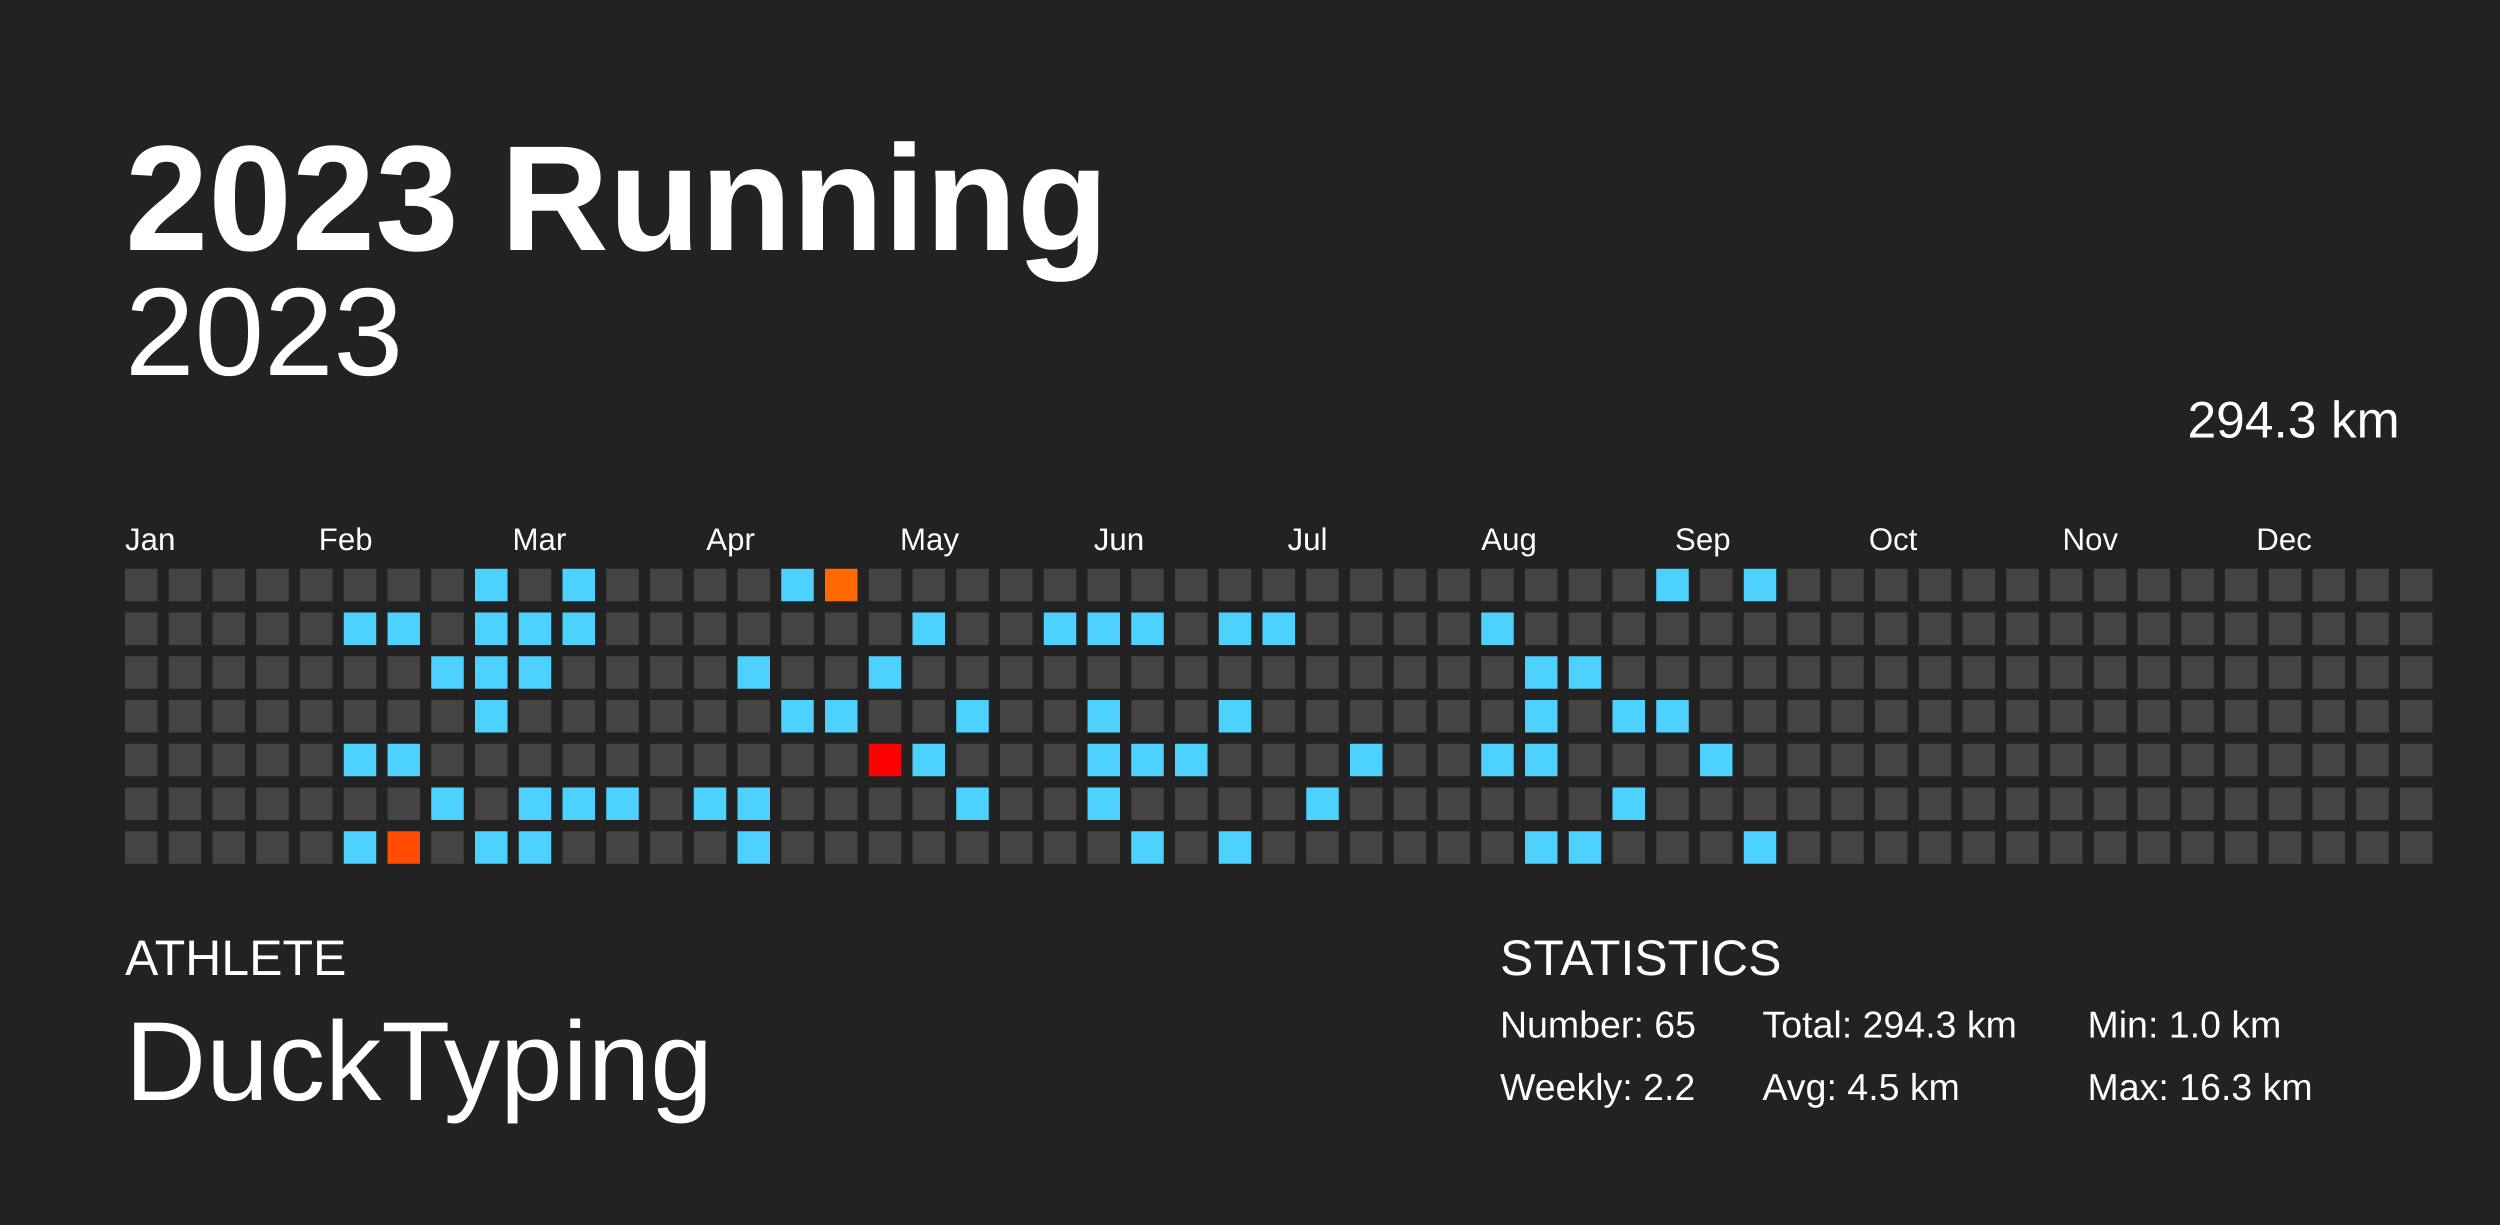
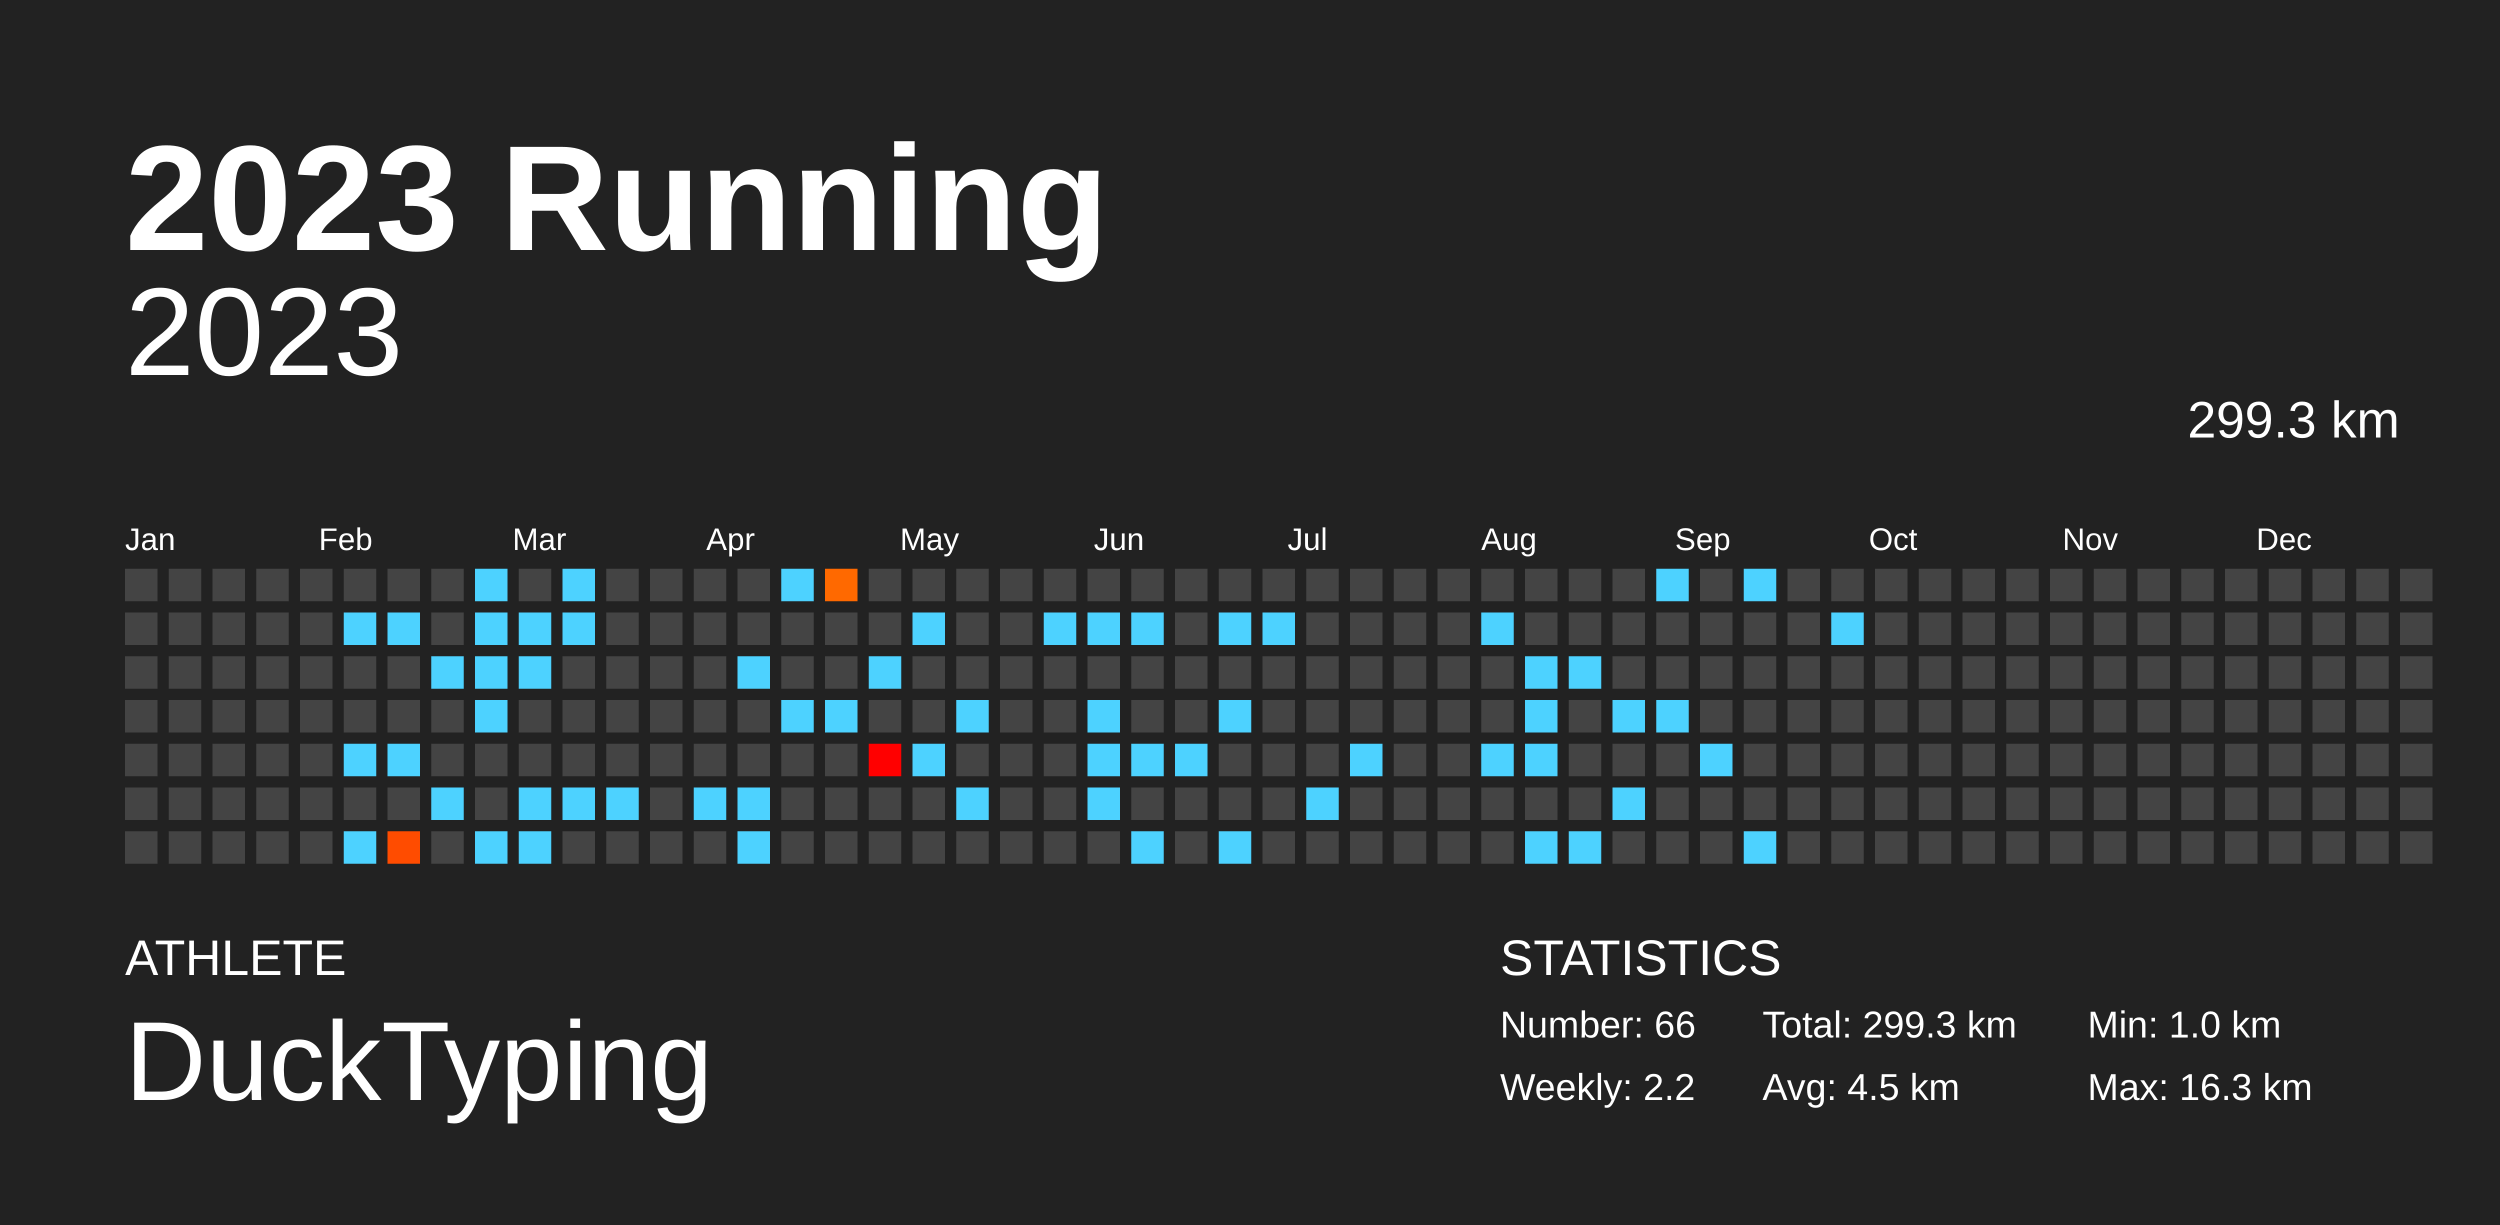
<svg xmlns="http://www.w3.org/2000/svg" baseProfile="full" height="98mm" version="1.1" viewBox="0,0,200,98" width="200mm">
  <defs />
  <rect fill="#222222" height="98" width="200" x="0" y="0" />
  <text fill="#FFFFFF" style="font-size:12px; font-family:Arial; font-weight:bold;" x="10" y="20">2023 Running</text>
  <text fill="#FFFFFF" style="font-size:4px; font-family:Arial" x="10" y="78">ATHLETE</text>
  <text fill="#FFFFFF" style="font-size:9px; font-family:Arial" x="10" y="88">DuckTyping</text>
  <text fill="#FFFFFF" style="font-size:4px; font-family:Arial" x="120" y="78">STATISTICS</text>
-   <text fill="#FFFFFF" style="font-size:3px; font-family:Arial" x="120" y="83">Number: 65</text>
+   <text fill="#FFFFFF" style="font-size:3px; font-family:Arial" x="120" y="83">Number: 66</text>
  <text fill="#FFFFFF" style="font-size:3px; font-family:Arial" x="120" y="88">Weekly: 2.2</text>
-   <text fill="#FFFFFF" style="font-size:3px; font-family:Arial" x="141" y="83">Total: 294.3 km</text>
+   <text fill="#FFFFFF" style="font-size:3px; font-family:Arial" x="141" y="83">Total: 299.3 km</text>
  <text fill="#FFFFFF" style="font-size:3px; font-family:Arial" x="141" y="88">Avg: 4.5 km</text>
  <text fill="#FFFFFF" style="font-size:3px; font-family:Arial" x="167" y="83">Min: 1.0 km</text>
  <text fill="#FFFFFF" style="font-size:3px; font-family:Arial" x="167" y="88">Max: 16.3 km</text>
  <text alignment-baseline="hanging" fill="#FFFFFF" style="font-size:10.0px; font-family:Arial;" x="10" y="30">2023</text>
-   <text alignment-baseline="hanging" fill="#FFFFFF" style="font-size:4.125px; font-family:Arial;" x="175" y="35">294.3 km</text>
+   <text alignment-baseline="hanging" fill="#FFFFFF" style="font-size:4.125px; font-family:Arial;" x="175" y="35">299.3 km</text>
  <text fill="#FFFFFF" style="font-size:2.5px; font-family:Arial" x="10.0" y="44">Jan</text>
  <text fill="#FFFFFF" style="font-size:2.5px; font-family:Arial" x="25.5" y="44">Feb</text>
  <text fill="#FFFFFF" style="font-size:2.5px; font-family:Arial" x="41.0" y="44">Mar</text>
  <text fill="#FFFFFF" style="font-size:2.5px; font-family:Arial" x="56.5" y="44">Apr</text>
  <text fill="#FFFFFF" style="font-size:2.5px; font-family:Arial" x="72.0" y="44">May</text>
  <text fill="#FFFFFF" style="font-size:2.5px; font-family:Arial" x="87.5" y="44">Jun</text>
  <text fill="#FFFFFF" style="font-size:2.5px; font-family:Arial" x="103.0" y="44">Jul</text>
  <text fill="#FFFFFF" style="font-size:2.5px; font-family:Arial" x="118.5" y="44">Aug</text>
  <text fill="#FFFFFF" style="font-size:2.5px; font-family:Arial" x="134.0" y="44">Sep</text>
  <text fill="#FFFFFF" style="font-size:2.5px; font-family:Arial" x="149.5" y="44">Oct</text>
  <text fill="#FFFFFF" style="font-size:2.5px; font-family:Arial" x="165.0" y="44">Nov</text>
  <text fill="#FFFFFF" style="font-size:2.5px; font-family:Arial" x="180.5" y="44">Dec</text>
  <rect fill="#444444" height="2.6" width="2.6" x="10.0" y="45.5" />
  <rect fill="#444444" height="2.6" width="2.6" x="10.0" y="49.0" />
  <rect fill="#444444" height="2.6" width="2.6" x="10.0" y="52.5" />
  <rect fill="#444444" height="2.6" width="2.6" x="10.0" y="56.0" />
  <rect fill="#444444" height="2.6" width="2.6" x="10.0" y="59.5" />
  <rect fill="#444444" height="2.6" width="2.6" x="10.0" y="63.0" />
  <rect fill="#444444" height="2.6" width="2.6" x="10.0" y="66.5" />
  <rect fill="#444444" height="2.6" width="2.6" x="13.5" y="45.5" />
  <rect fill="#444444" height="2.6" width="2.6" x="13.5" y="49.0" />
  <rect fill="#444444" height="2.6" width="2.6" x="13.5" y="52.5" />
  <rect fill="#444444" height="2.6" width="2.6" x="13.5" y="56.0" />
  <rect fill="#444444" height="2.6" width="2.6" x="13.5" y="59.5" />
  <rect fill="#444444" height="2.6" width="2.6" x="13.5" y="63.0" />
  <rect fill="#444444" height="2.6" width="2.6" x="13.5" y="66.5" />
  <rect fill="#444444" height="2.6" width="2.6" x="17.0" y="45.5" />
  <rect fill="#444444" height="2.6" width="2.6" x="17.0" y="49.0" />
  <rect fill="#444444" height="2.6" width="2.6" x="17.0" y="52.5" />
  <rect fill="#444444" height="2.6" width="2.6" x="17.0" y="56.0" />
  <rect fill="#444444" height="2.6" width="2.6" x="17.0" y="59.5" />
  <rect fill="#444444" height="2.6" width="2.6" x="17.0" y="63.0" />
  <rect fill="#444444" height="2.6" width="2.6" x="17.0" y="66.5" />
  <rect fill="#444444" height="2.6" width="2.6" x="20.5" y="45.5" />
  <rect fill="#444444" height="2.6" width="2.6" x="20.5" y="49.0" />
  <rect fill="#444444" height="2.6" width="2.6" x="20.5" y="52.5" />
  <rect fill="#444444" height="2.6" width="2.6" x="20.5" y="56.0" />
  <rect fill="#444444" height="2.6" width="2.6" x="20.5" y="59.5" />
  <rect fill="#444444" height="2.6" width="2.6" x="20.5" y="63.0" />
  <rect fill="#444444" height="2.6" width="2.6" x="20.5" y="66.5" />
  <rect fill="#444444" height="2.6" width="2.6" x="24.0" y="45.5" />
  <rect fill="#444444" height="2.6" width="2.6" x="24.0" y="49.0" />
  <rect fill="#444444" height="2.6" width="2.6" x="24.0" y="52.5" />
  <rect fill="#444444" height="2.6" width="2.6" x="24.0" y="56.0" />
  <rect fill="#444444" height="2.6" width="2.6" x="24.0" y="59.5" />
  <rect fill="#444444" height="2.6" width="2.6" x="24.0" y="63.0" />
  <rect fill="#444444" height="2.6" width="2.6" x="24.0" y="66.5" />
  <rect fill="#444444" height="2.6" width="2.6" x="27.5" y="45.5" />
  <rect fill="#4dd2ff" height="2.6" width="2.6" x="27.5" y="49.0" />
  <rect fill="#444444" height="2.6" width="2.6" x="27.5" y="52.5" />
  <rect fill="#444444" height="2.6" width="2.6" x="27.5" y="56.0" />
  <rect fill="#4dd2ff" height="2.6" width="2.6" x="27.5" y="59.5" />
  <rect fill="#444444" height="2.6" width="2.6" x="27.5" y="63.0" />
  <rect fill="#4dd2ff" height="2.6" width="2.6" x="27.5" y="66.5" />
  <rect fill="#444444" height="2.6" width="2.6" x="31.0" y="45.5" />
  <rect fill="#4dd2ff" height="2.6" width="2.6" x="31.0" y="49.0" />
  <rect fill="#444444" height="2.6" width="2.6" x="31.0" y="52.5" />
  <rect fill="#444444" height="2.6" width="2.6" x="31.0" y="56.0" />
  <rect fill="#4dd2ff" height="2.6" width="2.6" x="31.0" y="59.5" />
  <rect fill="#444444" height="2.6" width="2.6" x="31.0" y="63.0" />
  <rect fill="#ff4c00" height="2.6" width="2.6" x="31.0" y="66.5" />
  <rect fill="#444444" height="2.6" width="2.6" x="34.5" y="45.5" />
  <rect fill="#444444" height="2.6" width="2.6" x="34.5" y="49.0" />
  <rect fill="#4dd2ff" height="2.6" width="2.6" x="34.5" y="52.5" />
  <rect fill="#444444" height="2.6" width="2.6" x="34.5" y="56.0" />
  <rect fill="#444444" height="2.6" width="2.6" x="34.5" y="59.5" />
  <rect fill="#4dd2ff" height="2.6" width="2.6" x="34.5" y="63.0" />
  <rect fill="#444444" height="2.6" width="2.6" x="34.5" y="66.5" />
  <rect fill="#4dd2ff" height="2.6" width="2.6" x="38.0" y="45.5" />
  <rect fill="#4dd2ff" height="2.6" width="2.6" x="38.0" y="49.0" />
  <rect fill="#4dd2ff" height="2.6" width="2.6" x="38.0" y="52.5" />
  <rect fill="#4dd2ff" height="2.6" width="2.6" x="38.0" y="56.0" />
  <rect fill="#444444" height="2.6" width="2.6" x="38.0" y="59.5" />
  <rect fill="#444444" height="2.6" width="2.6" x="38.0" y="63.0" />
  <rect fill="#4dd2ff" height="2.6" width="2.6" x="38.0" y="66.5" />
  <rect fill="#444444" height="2.6" width="2.6" x="41.5" y="45.5" />
  <rect fill="#4dd2ff" height="2.6" width="2.6" x="41.5" y="49.0" />
  <rect fill="#4dd2ff" height="2.6" width="2.6" x="41.5" y="52.5" />
  <rect fill="#444444" height="2.6" width="2.6" x="41.5" y="56.0" />
  <rect fill="#444444" height="2.6" width="2.6" x="41.5" y="59.5" />
  <rect fill="#4dd2ff" height="2.6" width="2.6" x="41.5" y="63.0" />
  <rect fill="#4dd2ff" height="2.6" width="2.6" x="41.5" y="66.5" />
  <rect fill="#4dd2ff" height="2.6" width="2.6" x="45.0" y="45.5" />
  <rect fill="#4dd2ff" height="2.6" width="2.6" x="45.0" y="49.0" />
  <rect fill="#444444" height="2.6" width="2.6" x="45.0" y="52.5" />
  <rect fill="#444444" height="2.6" width="2.6" x="45.0" y="56.0" />
  <rect fill="#444444" height="2.6" width="2.6" x="45.0" y="59.5" />
  <rect fill="#4dd2ff" height="2.6" width="2.6" x="45.0" y="63.0" />
  <rect fill="#444444" height="2.6" width="2.6" x="45.0" y="66.5" />
  <rect fill="#444444" height="2.6" width="2.6" x="48.5" y="45.5" />
  <rect fill="#444444" height="2.6" width="2.6" x="48.5" y="49.0" />
  <rect fill="#444444" height="2.6" width="2.6" x="48.5" y="52.5" />
  <rect fill="#444444" height="2.6" width="2.6" x="48.5" y="56.0" />
  <rect fill="#444444" height="2.6" width="2.6" x="48.5" y="59.5" />
  <rect fill="#4dd2ff" height="2.6" width="2.6" x="48.5" y="63.0" />
  <rect fill="#444444" height="2.6" width="2.6" x="48.5" y="66.5" />
  <rect fill="#444444" height="2.6" width="2.6" x="52.0" y="45.5" />
  <rect fill="#444444" height="2.6" width="2.6" x="52.0" y="49.0" />
  <rect fill="#444444" height="2.6" width="2.6" x="52.0" y="52.5" />
  <rect fill="#444444" height="2.6" width="2.6" x="52.0" y="56.0" />
  <rect fill="#444444" height="2.6" width="2.6" x="52.0" y="59.5" />
  <rect fill="#444444" height="2.6" width="2.6" x="52.0" y="63.0" />
  <rect fill="#444444" height="2.6" width="2.6" x="52.0" y="66.5" />
  <rect fill="#444444" height="2.6" width="2.6" x="55.5" y="45.5" />
  <rect fill="#444444" height="2.6" width="2.6" x="55.5" y="49.0" />
  <rect fill="#444444" height="2.6" width="2.6" x="55.5" y="52.5" />
  <rect fill="#444444" height="2.6" width="2.6" x="55.5" y="56.0" />
  <rect fill="#444444" height="2.6" width="2.6" x="55.5" y="59.5" />
  <rect fill="#4dd2ff" height="2.6" width="2.6" x="55.5" y="63.0" />
  <rect fill="#444444" height="2.6" width="2.6" x="55.5" y="66.5" />
  <rect fill="#444444" height="2.6" width="2.6" x="59.0" y="45.5" />
  <rect fill="#444444" height="2.6" width="2.6" x="59.0" y="49.0" />
  <rect fill="#4dd2ff" height="2.6" width="2.6" x="59.0" y="52.5" />
  <rect fill="#444444" height="2.6" width="2.6" x="59.0" y="56.0" />
  <rect fill="#444444" height="2.6" width="2.6" x="59.0" y="59.5" />
  <rect fill="#4dd2ff" height="2.6" width="2.6" x="59.0" y="63.0" />
  <rect fill="#4dd2ff" height="2.6" width="2.6" x="59.0" y="66.5" />
  <rect fill="#4dd2ff" height="2.6" width="2.6" x="62.5" y="45.5" />
  <rect fill="#444444" height="2.6" width="2.6" x="62.5" y="49.0" />
  <rect fill="#444444" height="2.6" width="2.6" x="62.5" y="52.5" />
  <rect fill="#4dd2ff" height="2.6" width="2.6" x="62.5" y="56.0" />
  <rect fill="#444444" height="2.6" width="2.6" x="62.5" y="59.5" />
  <rect fill="#444444" height="2.6" width="2.6" x="62.5" y="63.0" />
  <rect fill="#444444" height="2.6" width="2.6" x="62.5" y="66.5" />
  <rect fill="#ff6900" height="2.6" width="2.6" x="66.0" y="45.5" />
  <rect fill="#444444" height="2.6" width="2.6" x="66.0" y="49.0" />
  <rect fill="#444444" height="2.6" width="2.6" x="66.0" y="52.5" />
  <rect fill="#4dd2ff" height="2.6" width="2.6" x="66.0" y="56.0" />
  <rect fill="#444444" height="2.6" width="2.6" x="66.0" y="59.5" />
  <rect fill="#444444" height="2.6" width="2.6" x="66.0" y="63.0" />
  <rect fill="#444444" height="2.6" width="2.6" x="66.0" y="66.5" />
  <rect fill="#444444" height="2.6" width="2.6" x="69.5" y="45.5" />
  <rect fill="#444444" height="2.6" width="2.6" x="69.5" y="49.0" />
  <rect fill="#4dd2ff" height="2.6" width="2.6" x="69.5" y="52.5" />
  <rect fill="#444444" height="2.6" width="2.6" x="69.5" y="56.0" />
  <rect fill="#ff0000" height="2.6" width="2.6" x="69.5" y="59.5" />
  <rect fill="#444444" height="2.6" width="2.6" x="69.5" y="63.0" />
  <rect fill="#444444" height="2.6" width="2.6" x="69.5" y="66.5" />
  <rect fill="#444444" height="2.6" width="2.6" x="73.0" y="45.5" />
  <rect fill="#4dd2ff" height="2.6" width="2.6" x="73.0" y="49.0" />
  <rect fill="#444444" height="2.6" width="2.6" x="73.0" y="52.5" />
  <rect fill="#444444" height="2.6" width="2.6" x="73.0" y="56.0" />
  <rect fill="#4dd2ff" height="2.6" width="2.6" x="73.0" y="59.5" />
  <rect fill="#444444" height="2.6" width="2.6" x="73.0" y="63.0" />
  <rect fill="#444444" height="2.6" width="2.6" x="73.0" y="66.5" />
  <rect fill="#444444" height="2.6" width="2.6" x="76.5" y="45.5" />
  <rect fill="#444444" height="2.6" width="2.6" x="76.5" y="49.0" />
  <rect fill="#444444" height="2.6" width="2.6" x="76.5" y="52.5" />
  <rect fill="#4dd2ff" height="2.6" width="2.6" x="76.5" y="56.0" />
  <rect fill="#444444" height="2.6" width="2.6" x="76.5" y="59.5" />
  <rect fill="#4dd2ff" height="2.6" width="2.6" x="76.5" y="63.0" />
  <rect fill="#444444" height="2.6" width="2.6" x="76.5" y="66.5" />
  <rect fill="#444444" height="2.6" width="2.6" x="80.0" y="45.5" />
  <rect fill="#444444" height="2.6" width="2.6" x="80.0" y="49.0" />
  <rect fill="#444444" height="2.6" width="2.6" x="80.0" y="52.5" />
  <rect fill="#444444" height="2.6" width="2.6" x="80.0" y="56.0" />
  <rect fill="#444444" height="2.6" width="2.6" x="80.0" y="59.5" />
  <rect fill="#444444" height="2.6" width="2.6" x="80.0" y="63.0" />
  <rect fill="#444444" height="2.6" width="2.6" x="80.0" y="66.5" />
  <rect fill="#444444" height="2.6" width="2.6" x="83.5" y="45.5" />
  <rect fill="#4dd2ff" height="2.6" width="2.6" x="83.5" y="49.0" />
  <rect fill="#444444" height="2.6" width="2.6" x="83.5" y="52.5" />
  <rect fill="#444444" height="2.6" width="2.6" x="83.5" y="56.0" />
  <rect fill="#444444" height="2.6" width="2.6" x="83.5" y="59.5" />
  <rect fill="#444444" height="2.6" width="2.6" x="83.5" y="63.0" />
  <rect fill="#444444" height="2.6" width="2.6" x="83.5" y="66.5" />
  <rect fill="#444444" height="2.6" width="2.6" x="87.0" y="45.5" />
  <rect fill="#4dd2ff" height="2.6" width="2.6" x="87.0" y="49.0" />
  <rect fill="#444444" height="2.6" width="2.6" x="87.0" y="52.5" />
  <rect fill="#4dd2ff" height="2.6" width="2.6" x="87.0" y="56.0" />
  <rect fill="#4dd2ff" height="2.6" width="2.6" x="87.0" y="59.5" />
  <rect fill="#4dd2ff" height="2.6" width="2.6" x="87.0" y="63.0" />
  <rect fill="#444444" height="2.6" width="2.6" x="87.0" y="66.5" />
  <rect fill="#444444" height="2.6" width="2.6" x="90.5" y="45.5" />
  <rect fill="#4dd2ff" height="2.6" width="2.6" x="90.5" y="49.0" />
  <rect fill="#444444" height="2.6" width="2.6" x="90.5" y="52.5" />
  <rect fill="#444444" height="2.6" width="2.6" x="90.5" y="56.0" />
  <rect fill="#4dd2ff" height="2.6" width="2.6" x="90.5" y="59.5" />
  <rect fill="#444444" height="2.6" width="2.6" x="90.5" y="63.0" />
  <rect fill="#4dd2ff" height="2.6" width="2.6" x="90.5" y="66.5" />
  <rect fill="#444444" height="2.6" width="2.6" x="94.0" y="45.5" />
  <rect fill="#444444" height="2.6" width="2.6" x="94.0" y="49.0" />
  <rect fill="#444444" height="2.6" width="2.6" x="94.0" y="52.5" />
  <rect fill="#444444" height="2.6" width="2.6" x="94.0" y="56.0" />
  <rect fill="#4dd2ff" height="2.6" width="2.6" x="94.0" y="59.5" />
  <rect fill="#444444" height="2.6" width="2.6" x="94.0" y="63.0" />
  <rect fill="#444444" height="2.6" width="2.6" x="94.0" y="66.5" />
  <rect fill="#444444" height="2.6" width="2.6" x="97.5" y="45.5" />
  <rect fill="#4dd2ff" height="2.6" width="2.6" x="97.5" y="49.0" />
  <rect fill="#444444" height="2.6" width="2.6" x="97.5" y="52.5" />
  <rect fill="#4dd2ff" height="2.6" width="2.6" x="97.5" y="56.0" />
  <rect fill="#444444" height="2.6" width="2.6" x="97.5" y="59.5" />
  <rect fill="#444444" height="2.6" width="2.6" x="97.5" y="63.0" />
  <rect fill="#4dd2ff" height="2.6" width="2.6" x="97.5" y="66.5" />
  <rect fill="#444444" height="2.6" width="2.6" x="101.0" y="45.5" />
  <rect fill="#4dd2ff" height="2.6" width="2.6" x="101.0" y="49.0" />
  <rect fill="#444444" height="2.6" width="2.6" x="101.0" y="52.5" />
  <rect fill="#444444" height="2.6" width="2.6" x="101.0" y="56.0" />
  <rect fill="#444444" height="2.6" width="2.6" x="101.0" y="59.5" />
  <rect fill="#444444" height="2.6" width="2.6" x="101.0" y="63.0" />
  <rect fill="#444444" height="2.6" width="2.6" x="101.0" y="66.5" />
  <rect fill="#444444" height="2.6" width="2.6" x="104.5" y="45.5" />
  <rect fill="#444444" height="2.6" width="2.6" x="104.5" y="49.0" />
  <rect fill="#444444" height="2.6" width="2.6" x="104.5" y="52.5" />
  <rect fill="#444444" height="2.6" width="2.6" x="104.5" y="56.0" />
  <rect fill="#444444" height="2.6" width="2.6" x="104.5" y="59.5" />
  <rect fill="#4dd2ff" height="2.6" width="2.6" x="104.5" y="63.0" />
  <rect fill="#444444" height="2.6" width="2.6" x="104.5" y="66.5" />
  <rect fill="#444444" height="2.6" width="2.6" x="108.0" y="45.5" />
  <rect fill="#444444" height="2.6" width="2.6" x="108.0" y="49.0" />
  <rect fill="#444444" height="2.6" width="2.6" x="108.0" y="52.5" />
  <rect fill="#444444" height="2.6" width="2.6" x="108.0" y="56.0" />
  <rect fill="#4dd2ff" height="2.6" width="2.6" x="108.0" y="59.5" />
  <rect fill="#444444" height="2.6" width="2.6" x="108.0" y="63.0" />
  <rect fill="#444444" height="2.6" width="2.6" x="108.0" y="66.5" />
  <rect fill="#444444" height="2.6" width="2.6" x="111.5" y="45.5" />
  <rect fill="#444444" height="2.6" width="2.6" x="111.5" y="49.0" />
  <rect fill="#444444" height="2.6" width="2.6" x="111.5" y="52.5" />
  <rect fill="#444444" height="2.6" width="2.6" x="111.5" y="56.0" />
  <rect fill="#444444" height="2.6" width="2.6" x="111.5" y="59.5" />
  <rect fill="#444444" height="2.6" width="2.6" x="111.5" y="63.0" />
  <rect fill="#444444" height="2.6" width="2.6" x="111.5" y="66.5" />
  <rect fill="#444444" height="2.6" width="2.6" x="115.0" y="45.5" />
  <rect fill="#444444" height="2.6" width="2.6" x="115.0" y="49.0" />
  <rect fill="#444444" height="2.6" width="2.6" x="115.0" y="52.5" />
  <rect fill="#444444" height="2.6" width="2.6" x="115.0" y="56.0" />
  <rect fill="#444444" height="2.6" width="2.6" x="115.0" y="59.5" />
  <rect fill="#444444" height="2.6" width="2.6" x="115.0" y="63.0" />
  <rect fill="#444444" height="2.6" width="2.6" x="115.0" y="66.5" />
  <rect fill="#444444" height="2.6" width="2.6" x="118.5" y="45.5" />
  <rect fill="#4dd2ff" height="2.6" width="2.6" x="118.5" y="49.0" />
  <rect fill="#444444" height="2.6" width="2.6" x="118.5" y="52.5" />
  <rect fill="#444444" height="2.6" width="2.6" x="118.5" y="56.0" />
  <rect fill="#4dd2ff" height="2.6" width="2.6" x="118.5" y="59.5" />
  <rect fill="#444444" height="2.6" width="2.6" x="118.5" y="63.0" />
  <rect fill="#444444" height="2.6" width="2.6" x="118.5" y="66.5" />
  <rect fill="#444444" height="2.6" width="2.6" x="122.0" y="45.5" />
  <rect fill="#444444" height="2.6" width="2.6" x="122.0" y="49.0" />
  <rect fill="#4dd2ff" height="2.6" width="2.6" x="122.0" y="52.5" />
  <rect fill="#4dd2ff" height="2.6" width="2.6" x="122.0" y="56.0" />
  <rect fill="#4dd2ff" height="2.6" width="2.6" x="122.0" y="59.5" />
  <rect fill="#444444" height="2.6" width="2.6" x="122.0" y="63.0" />
  <rect fill="#4dd2ff" height="2.6" width="2.6" x="122.0" y="66.5" />
  <rect fill="#444444" height="2.6" width="2.6" x="125.5" y="45.5" />
  <rect fill="#444444" height="2.6" width="2.6" x="125.5" y="49.0" />
  <rect fill="#4dd2ff" height="2.6" width="2.6" x="125.5" y="52.5" />
  <rect fill="#444444" height="2.6" width="2.6" x="125.5" y="56.0" />
  <rect fill="#444444" height="2.6" width="2.6" x="125.5" y="59.5" />
  <rect fill="#444444" height="2.6" width="2.6" x="125.5" y="63.0" />
  <rect fill="#4dd2ff" height="2.6" width="2.6" x="125.5" y="66.5" />
  <rect fill="#444444" height="2.6" width="2.6" x="129.0" y="45.5" />
  <rect fill="#444444" height="2.6" width="2.6" x="129.0" y="49.0" />
  <rect fill="#444444" height="2.6" width="2.6" x="129.0" y="52.5" />
  <rect fill="#4dd2ff" height="2.6" width="2.6" x="129.0" y="56.0" />
  <rect fill="#444444" height="2.6" width="2.6" x="129.0" y="59.5" />
  <rect fill="#4dd2ff" height="2.6" width="2.6" x="129.0" y="63.0" />
  <rect fill="#444444" height="2.6" width="2.6" x="129.0" y="66.5" />
  <rect fill="#4dd2ff" height="2.6" width="2.6" x="132.5" y="45.5" />
  <rect fill="#444444" height="2.6" width="2.6" x="132.5" y="49.0" />
  <rect fill="#444444" height="2.6" width="2.6" x="132.5" y="52.5" />
  <rect fill="#4dd2ff" height="2.6" width="2.6" x="132.5" y="56.0" />
  <rect fill="#444444" height="2.6" width="2.6" x="132.5" y="59.5" />
  <rect fill="#444444" height="2.6" width="2.6" x="132.5" y="63.0" />
  <rect fill="#444444" height="2.6" width="2.6" x="132.5" y="66.5" />
  <rect fill="#444444" height="2.6" width="2.6" x="136.0" y="45.5" />
  <rect fill="#444444" height="2.6" width="2.6" x="136.0" y="49.0" />
  <rect fill="#444444" height="2.6" width="2.6" x="136.0" y="52.5" />
  <rect fill="#444444" height="2.6" width="2.6" x="136.0" y="56.0" />
  <rect fill="#4dd2ff" height="2.6" width="2.6" x="136.0" y="59.5" />
  <rect fill="#444444" height="2.6" width="2.6" x="136.0" y="63.0" />
  <rect fill="#444444" height="2.6" width="2.6" x="136.0" y="66.5" />
  <rect fill="#4dd2ff" height="2.6" width="2.6" x="139.5" y="45.5" />
  <rect fill="#444444" height="2.6" width="2.6" x="139.5" y="49.0" />
  <rect fill="#444444" height="2.6" width="2.6" x="139.5" y="52.5" />
  <rect fill="#444444" height="2.6" width="2.6" x="139.5" y="56.0" />
  <rect fill="#444444" height="2.6" width="2.6" x="139.5" y="59.5" />
  <rect fill="#444444" height="2.6" width="2.6" x="139.5" y="63.0" />
  <rect fill="#4dd2ff" height="2.6" width="2.6" x="139.5" y="66.5" />
  <rect fill="#444444" height="2.6" width="2.6" x="143.0" y="45.5" />
  <rect fill="#444444" height="2.6" width="2.6" x="143.0" y="49.0" />
  <rect fill="#444444" height="2.6" width="2.6" x="143.0" y="52.5" />
  <rect fill="#444444" height="2.6" width="2.6" x="143.0" y="56.0" />
  <rect fill="#444444" height="2.6" width="2.6" x="143.0" y="59.5" />
  <rect fill="#444444" height="2.6" width="2.6" x="143.0" y="63.0" />
  <rect fill="#444444" height="2.6" width="2.6" x="143.0" y="66.5" />
  <rect fill="#444444" height="2.6" width="2.6" x="146.5" y="45.5" />
-   <rect fill="#444444" height="2.6" width="2.6" x="146.5" y="49.0" />
+   <rect fill="#4dd2ff" height="2.6" width="2.6" x="146.5" y="49.0" />
  <rect fill="#444444" height="2.6" width="2.6" x="146.5" y="52.5" />
  <rect fill="#444444" height="2.6" width="2.6" x="146.5" y="56.0" />
  <rect fill="#444444" height="2.6" width="2.6" x="146.5" y="59.5" />
  <rect fill="#444444" height="2.6" width="2.6" x="146.5" y="63.0" />
  <rect fill="#444444" height="2.6" width="2.6" x="146.5" y="66.5" />
  <rect fill="#444444" height="2.6" width="2.6" x="150.0" y="45.5" />
  <rect fill="#444444" height="2.6" width="2.6" x="150.0" y="49.0" />
  <rect fill="#444444" height="2.6" width="2.6" x="150.0" y="52.5" />
  <rect fill="#444444" height="2.6" width="2.6" x="150.0" y="56.0" />
  <rect fill="#444444" height="2.6" width="2.6" x="150.0" y="59.5" />
  <rect fill="#444444" height="2.6" width="2.6" x="150.0" y="63.0" />
  <rect fill="#444444" height="2.6" width="2.6" x="150.0" y="66.5" />
  <rect fill="#444444" height="2.6" width="2.6" x="153.5" y="45.5" />
  <rect fill="#444444" height="2.6" width="2.6" x="153.5" y="49.0" />
  <rect fill="#444444" height="2.6" width="2.6" x="153.5" y="52.5" />
  <rect fill="#444444" height="2.6" width="2.6" x="153.5" y="56.0" />
  <rect fill="#444444" height="2.6" width="2.6" x="153.5" y="59.5" />
  <rect fill="#444444" height="2.6" width="2.6" x="153.5" y="63.0" />
  <rect fill="#444444" height="2.6" width="2.6" x="153.5" y="66.5" />
  <rect fill="#444444" height="2.6" width="2.6" x="157.0" y="45.5" />
  <rect fill="#444444" height="2.6" width="2.6" x="157.0" y="49.0" />
  <rect fill="#444444" height="2.6" width="2.6" x="157.0" y="52.5" />
  <rect fill="#444444" height="2.6" width="2.6" x="157.0" y="56.0" />
  <rect fill="#444444" height="2.6" width="2.6" x="157.0" y="59.5" />
  <rect fill="#444444" height="2.6" width="2.6" x="157.0" y="63.0" />
  <rect fill="#444444" height="2.6" width="2.6" x="157.0" y="66.5" />
  <rect fill="#444444" height="2.6" width="2.6" x="160.5" y="45.5" />
  <rect fill="#444444" height="2.6" width="2.6" x="160.5" y="49.0" />
  <rect fill="#444444" height="2.6" width="2.6" x="160.5" y="52.5" />
  <rect fill="#444444" height="2.6" width="2.6" x="160.5" y="56.0" />
  <rect fill="#444444" height="2.6" width="2.6" x="160.5" y="59.5" />
  <rect fill="#444444" height="2.6" width="2.6" x="160.5" y="63.0" />
  <rect fill="#444444" height="2.6" width="2.6" x="160.5" y="66.5" />
  <rect fill="#444444" height="2.6" width="2.6" x="164.0" y="45.5" />
  <rect fill="#444444" height="2.6" width="2.6" x="164.0" y="49.0" />
  <rect fill="#444444" height="2.6" width="2.6" x="164.0" y="52.5" />
  <rect fill="#444444" height="2.6" width="2.6" x="164.0" y="56.0" />
  <rect fill="#444444" height="2.6" width="2.6" x="164.0" y="59.5" />
  <rect fill="#444444" height="2.6" width="2.6" x="164.0" y="63.0" />
  <rect fill="#444444" height="2.6" width="2.6" x="164.0" y="66.5" />
  <rect fill="#444444" height="2.6" width="2.6" x="167.5" y="45.5" />
  <rect fill="#444444" height="2.6" width="2.6" x="167.5" y="49.0" />
  <rect fill="#444444" height="2.6" width="2.6" x="167.5" y="52.5" />
  <rect fill="#444444" height="2.6" width="2.6" x="167.5" y="56.0" />
  <rect fill="#444444" height="2.6" width="2.6" x="167.5" y="59.5" />
  <rect fill="#444444" height="2.6" width="2.6" x="167.5" y="63.0" />
  <rect fill="#444444" height="2.6" width="2.6" x="167.5" y="66.5" />
  <rect fill="#444444" height="2.6" width="2.6" x="171.0" y="45.5" />
  <rect fill="#444444" height="2.6" width="2.6" x="171.0" y="49.0" />
  <rect fill="#444444" height="2.6" width="2.6" x="171.0" y="52.5" />
  <rect fill="#444444" height="2.6" width="2.6" x="171.0" y="56.0" />
  <rect fill="#444444" height="2.6" width="2.6" x="171.0" y="59.5" />
  <rect fill="#444444" height="2.6" width="2.6" x="171.0" y="63.0" />
  <rect fill="#444444" height="2.6" width="2.6" x="171.0" y="66.5" />
  <rect fill="#444444" height="2.6" width="2.6" x="174.5" y="45.5" />
  <rect fill="#444444" height="2.6" width="2.6" x="174.5" y="49.0" />
  <rect fill="#444444" height="2.6" width="2.6" x="174.5" y="52.5" />
  <rect fill="#444444" height="2.6" width="2.6" x="174.5" y="56.0" />
  <rect fill="#444444" height="2.6" width="2.6" x="174.5" y="59.5" />
  <rect fill="#444444" height="2.6" width="2.6" x="174.5" y="63.0" />
  <rect fill="#444444" height="2.6" width="2.6" x="174.5" y="66.5" />
  <rect fill="#444444" height="2.6" width="2.6" x="178.0" y="45.5" />
  <rect fill="#444444" height="2.6" width="2.6" x="178.0" y="49.0" />
  <rect fill="#444444" height="2.6" width="2.6" x="178.0" y="52.5" />
  <rect fill="#444444" height="2.6" width="2.6" x="178.0" y="56.0" />
  <rect fill="#444444" height="2.6" width="2.6" x="178.0" y="59.5" />
  <rect fill="#444444" height="2.6" width="2.6" x="178.0" y="63.0" />
  <rect fill="#444444" height="2.6" width="2.6" x="178.0" y="66.5" />
  <rect fill="#444444" height="2.6" width="2.6" x="181.5" y="45.5" />
  <rect fill="#444444" height="2.6" width="2.6" x="181.5" y="49.0" />
  <rect fill="#444444" height="2.6" width="2.6" x="181.5" y="52.5" />
  <rect fill="#444444" height="2.6" width="2.6" x="181.5" y="56.0" />
  <rect fill="#444444" height="2.6" width="2.6" x="181.5" y="59.5" />
  <rect fill="#444444" height="2.6" width="2.6" x="181.5" y="63.0" />
  <rect fill="#444444" height="2.6" width="2.6" x="181.5" y="66.5" />
  <rect fill="#444444" height="2.6" width="2.6" x="185.0" y="45.5" />
  <rect fill="#444444" height="2.6" width="2.6" x="185.0" y="49.0" />
  <rect fill="#444444" height="2.6" width="2.6" x="185.0" y="52.5" />
  <rect fill="#444444" height="2.6" width="2.6" x="185.0" y="56.0" />
  <rect fill="#444444" height="2.6" width="2.6" x="185.0" y="59.5" />
  <rect fill="#444444" height="2.6" width="2.6" x="185.0" y="63.0" />
  <rect fill="#444444" height="2.6" width="2.6" x="185.0" y="66.5" />
  <rect fill="#444444" height="2.6" width="2.6" x="188.5" y="45.5" />
  <rect fill="#444444" height="2.6" width="2.6" x="188.5" y="49.0" />
  <rect fill="#444444" height="2.6" width="2.6" x="188.5" y="52.5" />
  <rect fill="#444444" height="2.6" width="2.6" x="188.5" y="56.0" />
  <rect fill="#444444" height="2.6" width="2.6" x="188.5" y="59.5" />
  <rect fill="#444444" height="2.6" width="2.6" x="188.5" y="63.0" />
  <rect fill="#444444" height="2.6" width="2.6" x="188.5" y="66.5" />
  <rect fill="#444444" height="2.6" width="2.6" x="192.0" y="45.5" />
  <rect fill="#444444" height="2.6" width="2.6" x="192.0" y="49.0" />
  <rect fill="#444444" height="2.6" width="2.6" x="192.0" y="52.5" />
  <rect fill="#444444" height="2.6" width="2.6" x="192.0" y="56.0" />
  <rect fill="#444444" height="2.6" width="2.6" x="192.0" y="59.5" />
  <rect fill="#444444" height="2.6" width="2.6" x="192.0" y="63.0" />
  <rect fill="#444444" height="2.6" width="2.6" x="192.0" y="66.5" />
</svg>
